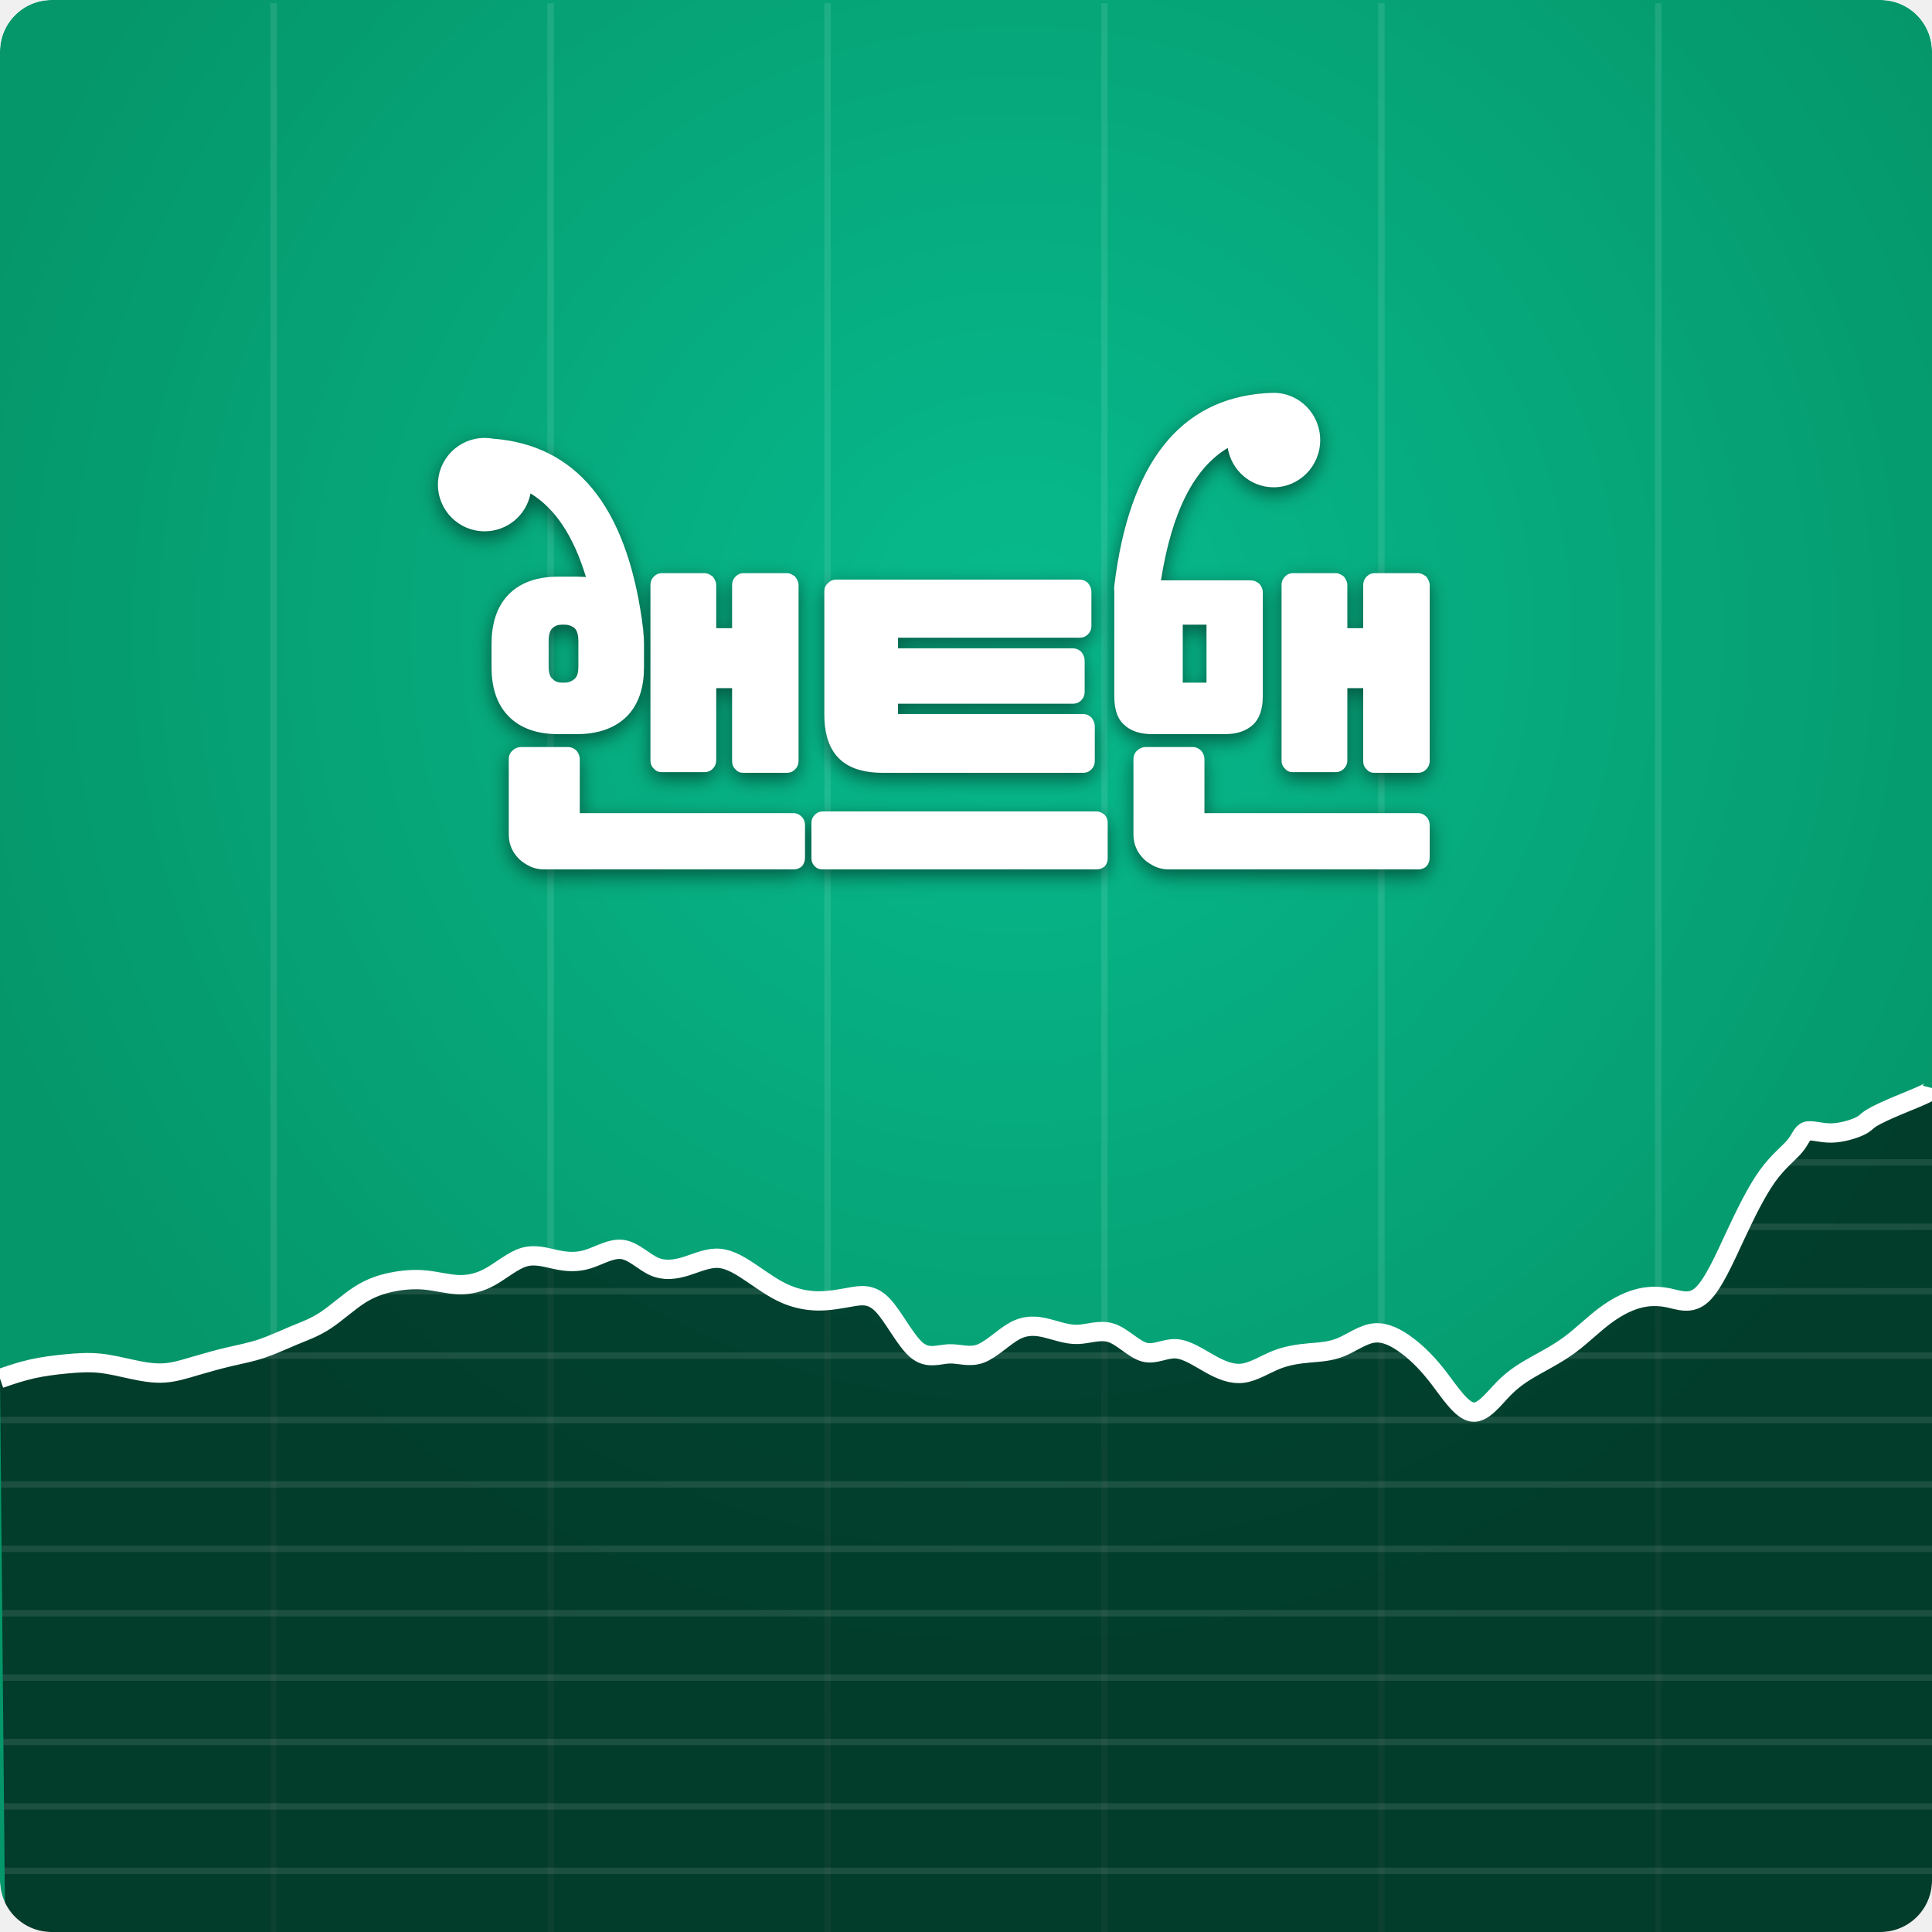
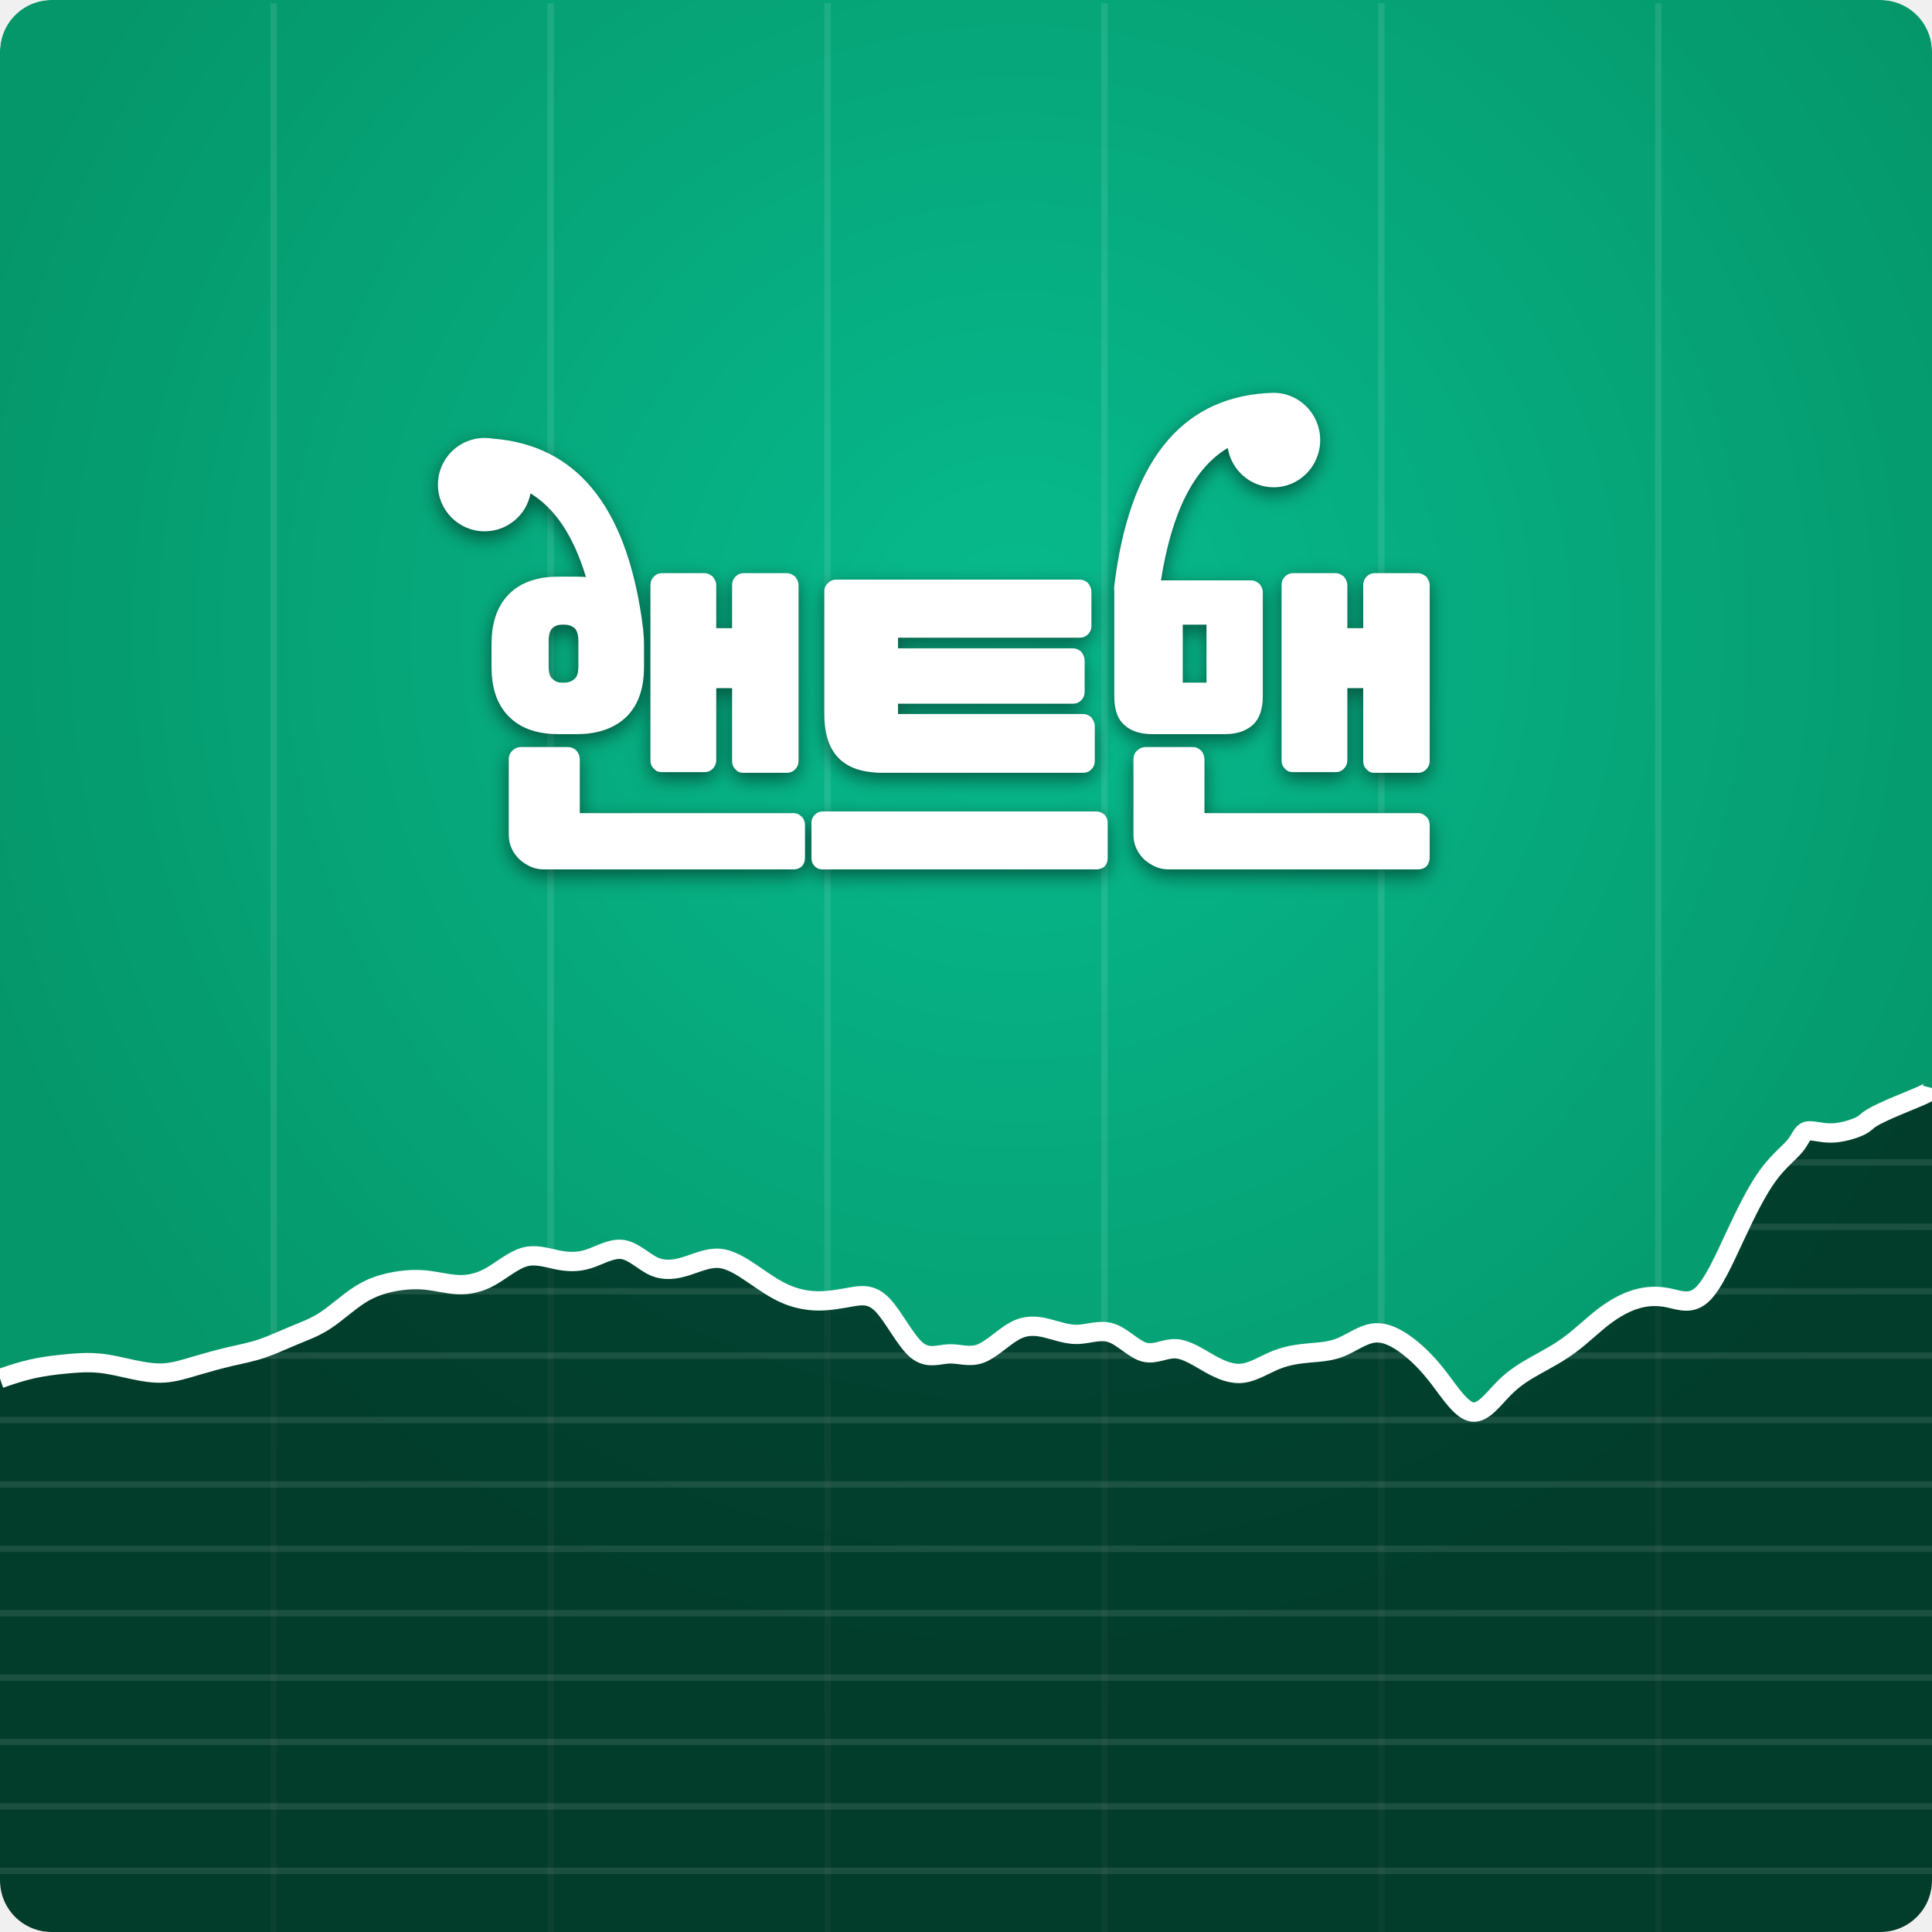
<svg xmlns="http://www.w3.org/2000/svg" xmlns:xlink="http://www.w3.org/1999/xlink" preserveAspectRatio="xMidYMid slice" viewBox="0 0 300 300" version="1.1">
  <defs>
    <rect id="path-1" x="0" y="0" width="300" height="300" rx="8" />
    <radialGradient cx="52.583%" cy="32.818%" fx="52.583%" fy="32.818%" r="57.318%" id="radialGradient-3">
      <stop stop-color="#FFFFFF" stop-opacity="0.347" offset="0%" />
      <stop stop-color="#FFFFFF" stop-opacity="0" offset="100%" />
    </radialGradient>
-     <rect id="path-4" x="0" y="0" width="300" height="300" rx="8" />
-     <path d="M0,213.566 L0.807,213.29 C1.614,213.014 3.228,212.462 4.953,212.071 C6.678,211.681 8.514,211.453 10.267,211.285 C12.02,211.116 13.689,211.008 15.387,211.17 C17.084,211.333 18.809,211.765 20.506,212.131 C22.204,212.498 23.873,212.798 25.515,212.69 C27.156,212.582 28.77,212.065 30.495,211.555 C32.22,211.044 34.057,210.54 35.754,210.144 C37.451,209.747 39.009,209.459 40.651,208.906 C42.293,208.354 44.018,207.537 45.659,206.859 C47.301,206.18 48.859,205.64 50.556,204.517 C52.254,203.394 54.09,201.688 55.843,200.565 C57.596,199.442 59.265,198.902 60.963,198.565 C62.66,198.229 64.385,198.097 66.11,198.271 C67.835,198.445 69.56,198.926 71.23,198.98 C72.899,199.034 74.513,198.662 76.21,197.701 C77.908,196.74 79.688,195.191 81.413,194.698 C83.139,194.206 84.808,194.77 86.422,195.106 C88.036,195.443 89.594,195.551 91.319,195.01 C93.044,194.47 94.936,193.281 96.661,193.521 C98.386,193.761 99.944,195.431 101.558,196.151 C103.172,196.872 104.841,196.644 106.539,196.115 C108.236,195.587 109.961,194.758 111.686,194.896 C113.411,195.034 115.136,196.139 116.806,197.274 C118.475,198.409 120.089,199.574 121.786,200.343 C123.484,201.112 125.264,201.484 127.017,201.502 C128.77,201.52 130.495,201.184 132.137,200.895 C133.779,200.607 135.337,200.367 137.034,202.127 C138.731,203.886 140.568,207.645 142.321,209.123 C144.073,210.6 145.743,209.795 147.357,209.729 C148.971,209.663 150.529,210.336 152.254,209.687 C153.979,209.039 155.871,207.069 157.596,206.144 C159.321,205.219 160.879,205.339 162.465,205.724 C164.051,206.108 165.665,206.757 167.362,206.703 C169.06,206.648 170.84,205.892 172.593,206.486 C174.346,207.081 176.071,209.027 177.713,209.465 C179.354,209.903 180.913,208.834 182.61,208.936 C184.307,209.039 186.144,210.312 187.896,211.291 C189.649,212.269 191.319,212.954 193.016,212.726 C194.713,212.498 196.439,211.357 198.164,210.666 C199.889,209.975 201.614,209.735 203.283,209.585 C204.953,209.435 206.566,209.375 208.236,208.684 C209.905,207.994 211.63,206.673 213.383,206.486 C215.136,206.3 216.917,207.249 218.587,208.516 C220.256,209.783 221.814,211.369 223.484,213.554 C225.153,215.74 226.934,218.527 228.631,218.761 C230.328,218.995 231.942,216.677 233.584,215.026 C235.225,213.374 236.895,212.389 238.62,211.429 C240.345,210.468 242.126,209.531 243.879,208.216 C245.632,206.901 247.357,205.207 249.082,203.898 C250.807,202.589 252.532,201.664 254.201,201.19 C255.871,200.715 257.485,200.691 259.154,201.046 C260.824,201.4 262.549,202.133 264.274,200.553 C265.999,198.974 267.724,195.082 269.421,191.443 C271.119,187.804 272.788,184.417 274.457,182.105 C276.127,179.793 277.796,178.556 278.715,177.451 C279.633,176.346 279.8,175.373 280.579,175.151 C281.358,174.929 282.749,175.457 284.363,175.433 C285.977,175.409 287.813,174.833 288.759,174.388 C289.705,173.944 289.761,173.632 290.595,173.109 C291.43,172.587 293.044,171.854 294.713,171.152 C296.383,170.449 298.108,169.776 298.998,169.332 C299.889,168.888 299.944,168.671 299.972,168.563 L300,168.455 L300,299.5 L0.807,299.5 L0,213.566 Z" id="path-5" />
+     <rect id="path-4" x="0.193" y="0" width="300" height="300" rx="8" />
+     <path d="M0.193,213.566 L1,213.29 C1.807,213.014 3.421,212.462 5.146,212.071 C6.871,211.681 8.707,211.453 10.46,211.285 C12.213,211.116 13.883,211.008 15.58,211.17 C17.277,211.333 19.002,211.765 20.699,212.131 C22.397,212.498 24.066,212.798 25.708,212.69 C27.349,212.582 28.963,212.065 30.688,211.555 C32.413,211.044 34.25,210.54 35.947,210.144 C37.644,209.747 39.203,209.459 40.844,208.906 C42.486,208.354 44.211,207.537 45.853,206.859 C47.494,206.18 49.052,205.64 50.75,204.517 C52.447,203.394 54.283,201.688 56.036,200.565 C57.789,199.442 59.459,198.902 61.156,198.565 C62.853,198.229 64.578,198.097 66.303,198.271 C68.028,198.445 69.753,198.926 71.423,198.98 C73.092,199.034 74.706,198.662 76.403,197.701 C78.101,196.74 79.881,195.191 81.607,194.698 C83.332,194.206 85.001,194.77 86.615,195.106 C88.229,195.443 89.787,195.551 91.512,195.01 C93.237,194.47 95.129,193.281 96.854,193.521 C98.579,193.761 100.137,195.431 101.751,196.151 C103.365,196.872 105.035,196.644 106.732,196.115 C108.429,195.587 110.154,194.758 111.879,194.896 C113.604,195.034 115.329,196.139 116.999,197.274 C118.668,198.409 120.282,199.574 121.979,200.343 C123.677,201.112 125.457,201.484 127.21,201.502 C128.963,201.52 130.688,201.184 132.33,200.895 C133.972,200.607 135.53,200.367 137.227,202.127 C138.924,203.886 140.761,207.645 142.514,209.123 C144.267,210.6 145.936,209.795 147.55,209.729 C149.164,209.663 150.722,210.336 152.447,209.687 C154.172,209.039 156.064,207.069 157.789,206.144 C159.514,205.219 161.072,205.339 162.658,205.724 C164.244,206.108 165.858,206.757 167.555,206.703 C169.253,206.648 171.033,205.892 172.786,206.486 C174.539,207.081 176.264,209.027 177.906,209.465 C179.548,209.903 181.106,208.834 182.803,208.936 C184.5,209.039 186.337,210.312 188.09,211.291 C189.843,212.269 191.512,212.954 193.209,212.726 C194.907,212.498 196.632,211.357 198.357,210.666 C200.082,209.975 201.807,209.735 203.476,209.585 C205.146,209.435 206.76,209.375 208.429,208.684 C210.098,207.994 211.824,206.673 213.577,206.486 C215.329,206.3 217.11,207.249 218.78,208.516 C220.449,209.783 222.007,211.369 223.677,213.554 C225.346,215.74 227.127,218.527 228.824,218.761 C230.521,218.995 232.135,216.677 233.777,215.026 C235.418,213.374 237.088,212.389 238.813,211.429 C240.538,210.468 242.319,209.531 244.072,208.216 C245.825,206.901 247.55,205.207 249.275,203.898 C251,202.589 252.725,201.664 254.395,201.19 C256.064,200.715 257.678,200.691 259.347,201.046 C261.017,201.4 262.742,202.133 264.467,200.553 C266.192,198.974 267.917,195.082 269.614,191.443 C271.312,187.804 272.981,184.417 274.651,182.105 C276.32,179.793 277.989,178.556 278.908,177.451 C279.826,176.346 279.993,175.373 280.772,175.151 C281.551,174.929 282.942,175.457 284.556,175.433 C286.17,175.409 288.006,174.833 288.952,174.388 C289.898,173.944 289.954,173.632 290.789,173.109 C291.623,172.587 293.237,171.854 294.907,171.152 C296.576,170.449 298.301,169.776 299.191,169.332 C300.082,168.888 300.137,168.671 300.165,168.563 L300.193,168.455 L300.193,299.5 L0,299.5 L0.193,213.566 Z" id="path-5" />
    <path d="M88.242,116 L88.587,116.039 C88.921,116.116 89.227,116.3 89.502,116.546 C89.739,116.833 89.916,117.15 89.99,117.521 L90.027,117.911 L90.027,126.264 L123.267,126.264 L123.612,126.304 C123.946,126.384 124.252,126.578 124.527,126.865 C124.764,127.111 124.911,127.418 124.97,127.786 L125,128.175 L125,133.144 L124.97,133.534 C124.911,133.905 124.764,134.222 124.527,134.509 C124.252,134.754 123.946,134.908 123.612,134.969 L123.267,135 L84.409,135 L83.867,134.97 C83.335,134.911 82.833,134.768 82.361,134.563 C81.678,134.236 81.1,133.853 80.628,133.417 C80.103,132.871 79.683,132.325 79.42,131.67 C79.184,131.137 79.066,130.605 79.021,130.05 L79,129.486 L79,117.911 L79.031,117.521 C79.095,117.15 79.263,116.833 79.578,116.546 C79.853,116.3 80.159,116.116 80.515,116.039 L80.89,116 L88.242,116 Z M185.242,116 C185.715,116 186.135,116.218 186.502,116.546 C186.739,116.833 186.916,117.15 186.99,117.521 L187.027,117.911 L187.027,126.264 L220.267,126.264 C220.74,126.264 221.16,126.483 221.527,126.865 C221.764,127.111 221.911,127.418 221.97,127.786 L222,128.175 L222,133.144 C222,133.69 221.842,134.126 221.527,134.509 C221.252,134.754 220.946,134.908 220.612,134.969 L220.267,135 L181.409,135 C180.674,135 179.991,134.836 179.361,134.563 C178.678,134.236 178.1,133.853 177.628,133.417 C177.103,132.871 176.683,132.325 176.42,131.67 C176.184,131.137 176.066,130.605 176.021,130.05 L176,129.486 L176,117.911 C176,117.365 176.158,116.928 176.578,116.546 C176.853,116.3 177.159,116.116 177.515,116.039 L177.89,116 L185.242,116 Z M170.255,126 L170.602,126.037 C170.939,126.11 171.247,126.284 171.524,126.517 C171.762,126.789 171.911,127.089 171.97,127.419 L172,127.759 L172,133.241 L171.97,133.611 C171.911,133.962 171.762,134.263 171.524,134.534 C171.247,134.767 170.939,134.913 170.602,134.971 L170.255,135 L127.745,135 L127.376,134.971 C127.034,134.913 126.767,134.767 126.529,134.534 C126.251,134.263 126.093,133.962 126.031,133.611 L126,133.241 L126,127.759 L126.031,127.419 C126.093,127.089 126.251,126.789 126.529,126.517 C126.767,126.284 127.034,126.11 127.376,126.037 L127.745,126 L170.255,126 Z M109.435,89 L109.749,89.039 C110.064,89.115 110.378,89.298 110.692,89.541 C110.928,89.866 111.105,90.19 111.179,90.515 L111.216,90.839 L111.216,97.548 L113.679,97.548 L113.679,90.839 L113.709,90.484 C113.771,90.14 113.928,89.825 114.203,89.541 C114.438,89.298 114.733,89.115 115.065,89.039 L115.408,89 L122.219,89 L122.533,89.039 C122.847,89.115 123.162,89.298 123.476,89.541 C123.712,89.866 123.889,90.19 123.962,90.515 L124,90.839 L124,118.161 L123.962,118.546 C123.889,118.911 123.712,119.216 123.476,119.459 C123.201,119.743 122.896,119.905 122.562,119.969 L122.219,120 L115.408,120 L115.043,119.969 C114.817,119.926 114.624,119.84 114.45,119.703 L114.203,119.459 C113.928,119.216 113.771,118.911 113.709,118.546 L113.679,118.161 L113.679,106.853 L111.216,106.853 L111.216,118.052 L111.179,118.438 C111.105,118.803 110.928,119.107 110.692,119.351 C110.417,119.635 110.113,119.797 109.779,119.861 L109.435,119.892 L102.729,119.892 L102.364,119.861 C102.025,119.797 101.76,119.635 101.524,119.351 C101.249,119.107 101.092,118.803 101.03,118.438 L101,118.052 L101,90.839 L101.03,90.484 C101.092,90.14 101.249,89.825 101.524,89.541 C101.76,89.298 102.054,89.115 102.386,89.039 L102.729,89 L109.435,89 Z M207.435,89 C207.854,89 208.273,89.216 208.692,89.541 C208.928,89.866 209.105,90.19 209.179,90.515 L209.216,90.839 L209.216,97.548 L211.679,97.548 L211.679,90.839 C211.679,90.353 211.836,89.92 212.203,89.541 C212.438,89.298 212.733,89.115 213.065,89.039 L213.408,89 L220.219,89 C220.638,89 221.057,89.216 221.476,89.541 C221.712,89.866 221.889,90.19 221.962,90.515 L222,90.839 L222,118.161 C222,118.702 221.79,119.134 221.476,119.459 C221.201,119.743 220.896,119.905 220.562,119.969 L220.219,120 L213.408,120 C213.015,120 212.71,119.909 212.45,119.703 L212.203,119.459 C211.928,119.216 211.771,118.911 211.709,118.546 L211.679,118.161 L211.679,106.853 L209.216,106.853 L209.216,118.052 C209.216,118.593 209.007,119.026 208.692,119.351 C208.417,119.635 208.113,119.797 207.779,119.861 L207.435,119.892 L200.729,119.892 C200.205,119.892 199.838,119.729 199.524,119.351 C199.249,119.107 199.092,118.803 199.03,118.438 L199,118.052 L199,90.839 C199,90.353 199.157,89.92 199.524,89.541 C199.76,89.298 200.054,89.115 200.386,89.039 L200.729,89 L207.435,89 Z M167.69,90 L168.035,90.038 C168.369,90.113 168.674,90.294 168.95,90.534 C169.186,90.854 169.363,91.174 169.437,91.54 L169.475,91.922 L169.475,97.206 L169.437,97.587 C169.363,97.947 169.186,98.247 168.95,98.488 C168.674,98.768 168.369,98.928 168.035,98.99 L167.69,99.021 L139.445,99.021 L139.445,100.676 L166.64,100.676 L166.985,100.715 C167.319,100.79 167.624,100.97 167.9,101.21 C168.136,101.53 168.313,101.851 168.387,102.216 L168.425,102.598 L168.425,107.456 L168.387,107.836 C168.313,108.196 168.136,108.496 167.9,108.737 C167.624,109.017 167.319,109.177 166.985,109.24 L166.64,109.27 L139.445,109.27 L139.445,110.872 L168.215,110.872 L168.56,110.91 C168.894,110.985 169.199,111.165 169.475,111.406 C169.711,111.726 169.888,112.046 169.962,112.412 L170,112.794 L170,118.185 L169.962,118.565 C169.888,118.926 169.711,119.226 169.475,119.466 C169.199,119.746 168.894,119.907 168.56,119.969 L168.215,120 L137.03,120 L136.188,119.98 C131.002,119.723 128.293,117.028 128.023,111.817 L128,110.925 L128,91.815 L128.031,91.465 C128.095,91.124 128.262,90.814 128.577,90.534 C128.814,90.294 129.109,90.113 129.463,90.038 L129.838,90 L167.69,90 Z M75.255,68 C75.685,68 76.106,68.037 76.515,68.109 C89.39,69.095 97.103,78.424 99.655,96.096 L99.885,97.876 L99.885,97.876 L99.89,98.087 L99.973,99.028 L99.973,99.028 L100,100.015 L100,103.578 L99.967,104.665 C99.788,107.486 98.895,109.681 97.287,111.288 C95.631,112.895 93.388,113.788 90.593,113.967 L89.519,114 L86.752,114 L85.664,113.967 C82.842,113.788 80.645,112.895 79.037,111.288 C77.43,109.681 76.536,107.486 76.358,104.665 L76.324,103.578 L76.324,100.015 L76.358,98.926 C76.536,96.096 77.43,93.859 79.037,92.252 C80.645,90.645 82.842,89.752 85.664,89.574 L86.752,89.54 L89.519,89.54 L90.593,89.574 L90.986,89.604 L90.986,89.604 C89.084,83.285 86.218,78.955 82.38,76.62 C81.738,79.972 78.792,82.502 75.255,82.502 C71.248,82.502 68,79.256 68,75.251 C68,71.246 71.248,68 75.255,68 Z M197.77,61 C201.763,61 205,64.283 205,68.333 C205,72.383 201.763,75.667 197.77,75.667 C194.192,75.667 191.22,73.03 190.642,69.567 C185.396,72.678 181.94,79.532 180.274,90.12 L194.232,90.123 C194.762,90.123 195.187,90.338 195.558,90.66 C195.796,90.943 195.975,91.255 196.05,91.598 L196.088,91.951 L196.088,108.084 C196.088,110.128 195.558,111.634 194.55,112.548 C193.642,113.378 192.46,113.852 190.939,113.97 L190.15,114 L178.963,114 C177.054,114 175.57,113.516 174.562,112.548 C173.634,111.748 173.153,110.495 173.047,108.825 L173.025,108.084 L173.027,91.851 L173.027,91.851 L173,91.516 L173,91.516 L173.024,90.97 L173.024,90.97 C175.344,71.946 183.18,61.973 196.529,61.051 L197.77,61 Z M87.72,97 L87.225,97 L86.832,97.03 C86.458,97.089 86.139,97.238 85.85,97.476 C85.498,97.773 85.287,98.273 85.216,98.976 L85.19,99.541 L85.19,103.512 L85.216,104.071 C85.273,104.621 85.419,105.024 85.656,105.294 L85.85,105.471 C86.139,105.749 86.458,105.907 86.832,105.969 L87.225,106 L87.72,106 C88.215,106 88.71,105.841 89.15,105.471 C89.502,105.216 89.713,104.759 89.784,104.071 L89.81,103.512 L89.81,99.541 L89.784,98.976 C89.713,98.273 89.502,97.773 89.15,97.476 C88.82,97.238 88.459,97.089 88.09,97.03 L87.72,97 Z M187.343,97 L183.657,97 L183.657,106 L187.343,106 L187.343,97 Z" id="path-7" />
    <filter x="-3.2%" y="-5.4%" width="106.5%" height="113.5%" filterUnits="objectBoundingBox" id="filter-8">
      <feOffset dx="0" dy="1" in="SourceAlpha" result="shadowOffsetOuter1" />
      <feGaussianBlur stdDeviation="1.5" in="shadowOffsetOuter1" result="shadowBlurOuter1" />
      <feColorMatrix values="0 0 0 0 0   0 0 0 0 0   0 0 0 0 0  0 0 0 0.5 0" type="matrix" in="shadowBlurOuter1" />
    </filter>
  </defs>
  <g id="Page-1" stroke="none" stroke-width="1" fill="none" fill-rule="evenodd">
    <g id="Desktop-HD" transform="translate(-69, -141)">
      <g id="banner" transform="translate(69, 141)">
        <mask id="mask-2" fill="white">
          <use xlink:href="#path-1" />
        </mask>
-         <use id="Mask" fill="#FFFFFF" xlink:href="#path-1" />
+         <g id="Mask" />
        <g id="Group" mask="url(#mask-2)">
-           <g id="Rectangle-Copy">
-             <use fill="#059669" xlink:href="#path-4" />
-             <use fill="url(#radialGradient-3)" style="mix-blend-mode: overlay;" xlink:href="#path-4" />
-           </g>
-           <g id="Group-2" transform="translate(0, 0.5)">
-             <g id="Group-2-Copy" opacity="0.1" transform="translate(150, 151) rotate(90) translate(-150, -151) translate(-1, 43)" stroke="#FFFFFF" stroke-linecap="square">
-               <line x1="0.5" y1="215.5" x2="301.5" y2="215.5" id="Line-Copy" />
-               <line x1="0.5" y1="172.5" x2="301.5" y2="172.5" id="Line-Copy-3" />
-               <line x1="0.5" y1="129.5" x2="301.5" y2="129.5" id="Line-Copy-5" />
-               <line x1="0.5" y1="86.5" x2="301.5" y2="86.5" id="Line-Copy-7" />
-               <line x1="0.5" y1="43.5" x2="301.5" y2="43.5" id="Line-Copy-9" />
-               <line x1="0.5" y1="0.5" x2="301.5" y2="0.5" id="Line-Copy-11" />
+           <g transform="translate(-0.1931, 0)">
+             <g id="Rectangle-Copy" stroke="none" fill-rule="evenodd">
+               <use fill="#059669" xlink:href="#path-4" />
+               <use fill="url(#radialGradient-3)" style="mix-blend-mode: overlay;" xlink:href="#path-4" />
            </g>
-             <mask id="mask-6" fill="white">
-               <use xlink:href="#path-5" />
-             </mask>
-             <use id="Mask" fill="#000000" fill-rule="nonzero" opacity="0.6" xlink:href="#path-5" />
-             <g opacity="0.1" mask="url(#mask-6)" stroke="#FFFFFF" stroke-linecap="square">
-               <g transform="translate(-1, 159.5)">
-                 <line x1="0.5" y1="130.5" x2="301.5" y2="130.5" id="Line" />
-                 <line x1="0.5" y1="120.5" x2="301.5" y2="120.5" id="Line-Copy" />
-                 <line x1="0.5" y1="110.5" x2="301.5" y2="110.5" id="Line-Copy-2" />
-                 <line x1="0.5" y1="100.5" x2="301.5" y2="100.5" id="Line-Copy-3" />
-                 <line x1="0.5" y1="90.5" x2="301.5" y2="90.5" id="Line-Copy-4" />
-                 <line x1="0.5" y1="80.5" x2="301.5" y2="80.5" id="Line-Copy-5" />
-                 <line x1="0.5" y1="70.5" x2="301.5" y2="70.5" id="Line-Copy-6" />
-                 <line x1="0.5" y1="60.5" x2="301.5" y2="60.5" id="Line-Copy-7" />
-                 <line x1="0.5" y1="50.5" x2="301.5" y2="50.5" id="Line-Copy-8" />
-                 <line x1="0.5" y1="40.5" x2="301.5" y2="40.5" id="Line-Copy-9" />
-                 <line x1="0.5" y1="30.5" x2="301.5" y2="30.5" id="Line-Copy-10" />
-                 <line x1="0.5" y1="20.5" x2="301.5" y2="20.5" id="Line-Copy-11" />
-                 <line x1="0.5" y1="10.5" x2="301.5" y2="10.5" id="Line-Copy-12" />
-                 <line x1="0.5" y1="0.5" x2="301.5" y2="0.5" id="Line-Copy-13" />
+             <g id="Group-2" stroke="none" stroke-width="1" fill-rule="evenodd" transform="translate(0, 0.5)">
+               <g id="Group-2-Copy" opacity="0.1" transform="translate(150.1931, 151) rotate(90) translate(-150.1931, -151) translate(-0.8069, 43)" stroke="#FFFFFF" stroke-linecap="square">
+                 <line x1="0.5" y1="215.5" x2="301.5" y2="215.5" id="Line-Copy" />
+                 <line x1="0.5" y1="172.5" x2="301.5" y2="172.5" id="Line-Copy-3" />
+                 <line x1="0.5" y1="129.5" x2="301.5" y2="129.5" id="Line-Copy-5" />
+                 <line x1="0.5" y1="86.5" x2="301.5" y2="86.5" id="Line-Copy-7" />
+                 <line x1="0.5" y1="43.5" x2="301.5" y2="43.5" id="Line-Copy-9" />
+                 <line x1="0.5" y1="0.5" x2="301.5" y2="0.5" id="Line-Copy-11" />
+               </g>
+               <mask id="mask-6" fill="white">
+                 <use xlink:href="#path-5" />
+               </mask>
+               <use id="Mask" fill="#000000" fill-rule="nonzero" opacity="0.6" xlink:href="#path-5" />
+               <g opacity="0.1" mask="url(#mask-6)" stroke="#FFFFFF" stroke-linecap="square">
+                 <g transform="translate(-0.8069, 159.5)">
+                   <line x1="0.5" y1="130.5" x2="301.5" y2="130.5" id="Line" />
+                   <line x1="0.5" y1="120.5" x2="301.5" y2="120.5" id="Line-Copy" />
+                   <line x1="0.5" y1="110.5" x2="301.5" y2="110.5" id="Line-Copy-2" />
+                   <line x1="0.5" y1="100.5" x2="301.5" y2="100.5" id="Line-Copy-3" />
+                   <line x1="0.5" y1="90.5" x2="301.5" y2="90.5" id="Line-Copy-4" />
+                   <line x1="0.5" y1="80.5" x2="301.5" y2="80.5" id="Line-Copy-5" />
+                   <line x1="0.5" y1="70.5" x2="301.5" y2="70.5" id="Line-Copy-6" />
+                   <line x1="0.5" y1="60.5" x2="301.5" y2="60.5" id="Line-Copy-7" />
+                   <line x1="0.5" y1="50.5" x2="301.5" y2="50.5" id="Line-Copy-8" />
+                   <line x1="0.5" y1="40.5" x2="301.5" y2="40.5" id="Line-Copy-9" />
+                   <line x1="0.5" y1="30.5" x2="301.5" y2="30.5" id="Line-Copy-10" />
+                   <line x1="0.5" y1="20.5" x2="301.5" y2="20.5" id="Line-Copy-11" />
+                   <line x1="0.5" y1="10.5" x2="301.5" y2="10.5" id="Line-Copy-12" />
+                   <line x1="0.5" y1="0.5" x2="301.5" y2="0.5" id="Line-Copy-13" />
+                 </g>
              </g>
            </g>
+             <path d="M0.193,214.066 L1,213.79 C1.807,213.514 3.421,212.962 5.146,212.571 C6.871,212.181 8.707,211.953 10.46,211.785 C12.213,211.616 13.883,211.508 15.58,211.67 C17.277,211.833 19.002,212.265 20.699,212.631 C22.397,212.998 24.066,213.298 25.708,213.19 C27.349,213.082 28.963,212.565 30.688,212.055 C32.413,211.544 34.25,211.04 35.947,210.644 C37.644,210.247 39.203,209.959 40.844,209.406 C42.486,208.854 44.211,208.037 45.853,207.359 C47.494,206.68 49.052,206.14 50.75,205.017 C52.447,203.894 54.283,202.188 56.036,201.065 C57.789,199.942 59.459,199.402 61.156,199.065 C62.853,198.729 64.578,198.597 66.303,198.771 C68.028,198.945 69.753,199.426 71.423,199.48 C73.092,199.534 74.706,199.162 76.403,198.201 C78.101,197.24 79.881,195.691 81.607,195.198 C83.332,194.706 85.001,195.27 86.615,195.606 C88.229,195.943 89.787,196.051 91.512,195.51 C93.237,194.97 95.129,193.781 96.854,194.021 C98.579,194.261 100.137,195.931 101.751,196.651 C103.365,197.372 105.035,197.144 106.732,196.615 C108.429,196.087 110.154,195.258 111.879,195.396 C113.604,195.534 115.329,196.639 116.999,197.774 C118.668,198.909 120.282,200.074 121.979,200.843 C123.677,201.612 125.457,201.984 127.21,202.002 C128.963,202.02 130.688,201.684 132.33,201.395 C133.972,201.107 135.53,200.867 137.227,202.627 C138.924,204.386 140.761,208.145 142.514,209.623 C144.267,211.1 145.936,210.295 147.55,210.229 C149.164,210.163 150.722,210.836 152.447,210.187 C154.172,209.539 156.064,207.569 157.789,206.644 C159.514,205.719 161.072,205.839 162.658,206.224 C164.244,206.608 165.858,207.257 167.555,207.203 C169.253,207.148 171.033,206.392 172.786,206.986 C174.539,207.581 176.264,209.527 177.906,209.965 C179.548,210.403 181.106,209.334 182.803,209.436 C184.5,209.539 186.337,210.812 188.09,211.791 C189.843,212.769 191.512,213.454 193.209,213.226 C194.907,212.998 196.632,211.857 198.357,211.166 C200.082,210.475 201.807,210.235 203.476,210.085 C205.146,209.935 206.76,209.875 208.429,209.184 C210.098,208.494 211.824,207.173 213.577,206.986 C215.329,206.8 217.11,207.749 218.78,209.016 C220.449,210.283 222.007,211.869 223.677,214.054 C225.346,216.24 227.127,219.027 228.824,219.261 C230.521,219.495 232.135,217.177 233.777,215.526 C235.418,213.874 237.088,212.889 238.813,211.929 C240.538,210.968 242.319,210.031 244.072,208.716 C245.825,207.401 247.55,205.707 249.275,204.398 C251,203.089 252.725,202.164 254.395,201.69 C256.064,201.215 257.678,201.191 259.347,201.546 C261.017,201.9 262.742,202.633 264.467,201.053 C266.192,199.474 267.917,195.582 269.614,191.943 C271.312,188.304 272.981,184.917 274.651,182.605 C276.32,180.293 277.989,179.056 278.908,177.951 C279.826,176.846 279.993,175.873 280.772,175.651 C281.551,175.429 282.942,175.957 284.556,175.933 C286.17,175.909 288.006,175.333 288.952,174.888 C289.898,174.444 289.954,174.132 290.789,173.609 C291.623,173.087 293.237,172.354 294.907,171.652 C296.576,170.949 298.301,170.276 299.191,169.832 C300.082,169.388 300.137,169.171 300.165,169.063 L300.193,168.955" id="Path-Copy" stroke="#FFFFFF" stroke-width="3" fill-rule="nonzero" />
          </g>
-           <path d="M0,214.066 L0.807,213.79 C1.614,213.514 3.228,212.962 4.953,212.571 C6.678,212.181 8.514,211.953 10.267,211.785 C12.02,211.616 13.689,211.508 15.387,211.67 C17.084,211.833 18.809,212.265 20.506,212.631 C22.204,212.998 23.873,213.298 25.515,213.19 C27.156,213.082 28.77,212.565 30.495,212.055 C32.22,211.544 34.057,211.04 35.754,210.644 C37.451,210.247 39.009,209.959 40.651,209.406 C42.293,208.854 44.018,208.037 45.659,207.359 C47.301,206.68 48.859,206.14 50.556,205.017 C52.254,203.894 54.09,202.188 55.843,201.065 C57.596,199.942 59.265,199.402 60.963,199.065 C62.66,198.729 64.385,198.597 66.11,198.771 C67.835,198.945 69.56,199.426 71.23,199.48 C72.899,199.534 74.513,199.162 76.21,198.201 C77.908,197.24 79.688,195.691 81.413,195.198 C83.139,194.706 84.808,195.27 86.422,195.606 C88.036,195.943 89.594,196.051 91.319,195.51 C93.044,194.97 94.936,193.781 96.661,194.021 C98.386,194.261 99.944,195.931 101.558,196.651 C103.172,197.372 104.841,197.144 106.539,196.615 C108.236,196.087 109.961,195.258 111.686,195.396 C113.411,195.534 115.136,196.639 116.806,197.774 C118.475,198.909 120.089,200.074 121.786,200.843 C123.484,201.612 125.264,201.984 127.017,202.002 C128.77,202.02 130.495,201.684 132.137,201.395 C133.779,201.107 135.337,200.867 137.034,202.627 C138.731,204.386 140.568,208.145 142.321,209.623 C144.073,211.1 145.743,210.295 147.357,210.229 C148.971,210.163 150.529,210.836 152.254,210.187 C153.979,209.539 155.871,207.569 157.596,206.644 C159.321,205.719 160.879,205.839 162.465,206.224 C164.051,206.608 165.665,207.257 167.362,207.203 C169.06,207.148 170.84,206.392 172.593,206.986 C174.346,207.581 176.071,209.527 177.713,209.965 C179.354,210.403 180.913,209.334 182.61,209.436 C184.307,209.539 186.144,210.812 187.896,211.791 C189.649,212.769 191.319,213.454 193.016,213.226 C194.713,212.998 196.439,211.857 198.164,211.166 C199.889,210.475 201.614,210.235 203.283,210.085 C204.953,209.935 206.566,209.875 208.236,209.184 C209.905,208.494 211.63,207.173 213.383,206.986 C215.136,206.8 216.917,207.749 218.587,209.016 C220.256,210.283 221.814,211.869 223.484,214.054 C225.153,216.24 226.934,219.027 228.631,219.261 C230.328,219.495 231.942,217.177 233.584,215.526 C235.225,213.874 236.895,212.889 238.62,211.929 C240.345,210.968 242.126,210.031 243.879,208.716 C245.632,207.401 247.357,205.707 249.082,204.398 C250.807,203.089 252.532,202.164 254.201,201.69 C255.871,201.215 257.485,201.191 259.154,201.546 C260.824,201.9 262.549,202.633 264.274,201.053 C265.999,199.474 267.724,195.582 269.421,191.943 C271.119,188.304 272.788,184.917 274.457,182.605 C276.127,180.293 277.796,179.056 278.715,177.951 C279.633,176.846 279.8,175.873 280.579,175.651 C281.358,175.429 282.749,175.957 284.363,175.933 C285.977,175.909 287.813,175.333 288.759,174.888 C289.705,174.444 289.761,174.132 290.595,173.609 C291.43,173.087 293.044,172.354 294.713,171.652 C296.383,170.949 298.108,170.276 298.998,169.832 C299.889,169.388 299.944,169.171 299.972,169.063 L300,168.955" id="Path-Copy" stroke="#FFFFFF" stroke-width="3" fill-rule="nonzero" />
        </g>
        <g id="Shape-Copy-4" fill-rule="nonzero" mask="url(#mask-2)">
          <use fill="black" fill-opacity="1" filter="url(#filter-8)" xlink:href="#path-7" />
          <use fill="#FFFFFF" xlink:href="#path-7" />
        </g>
      </g>
    </g>
  </g>
</svg>
